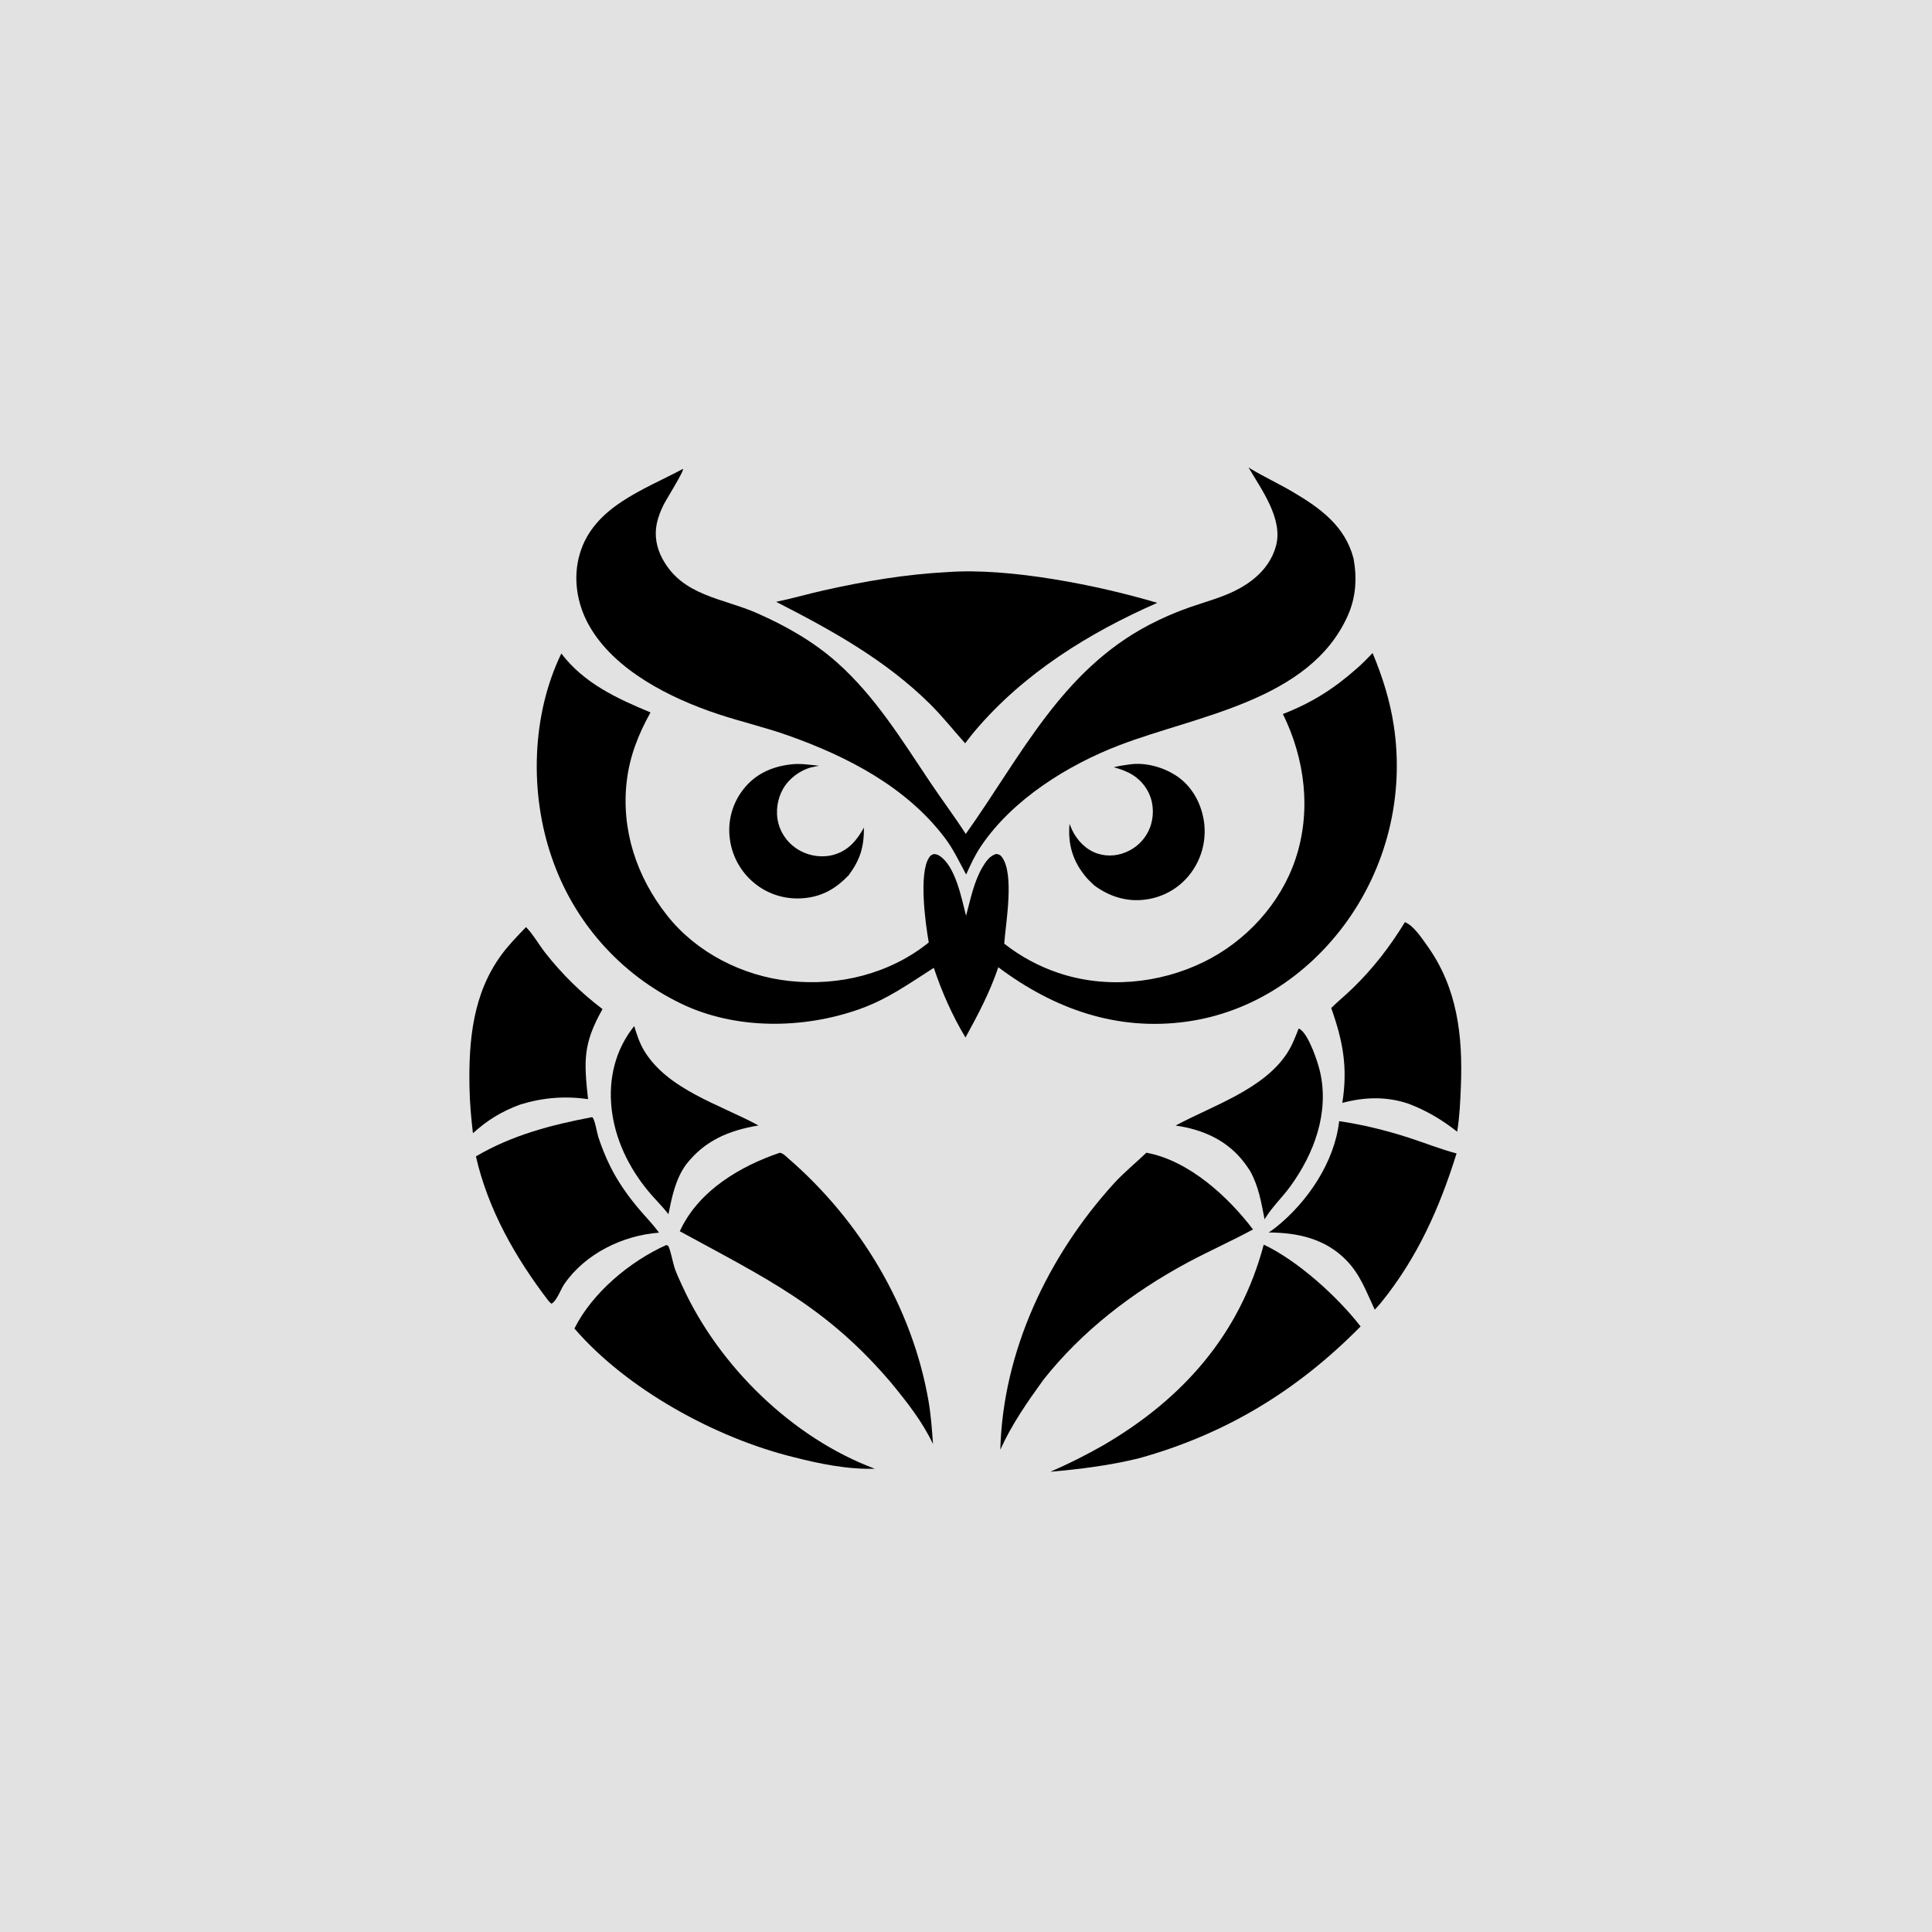
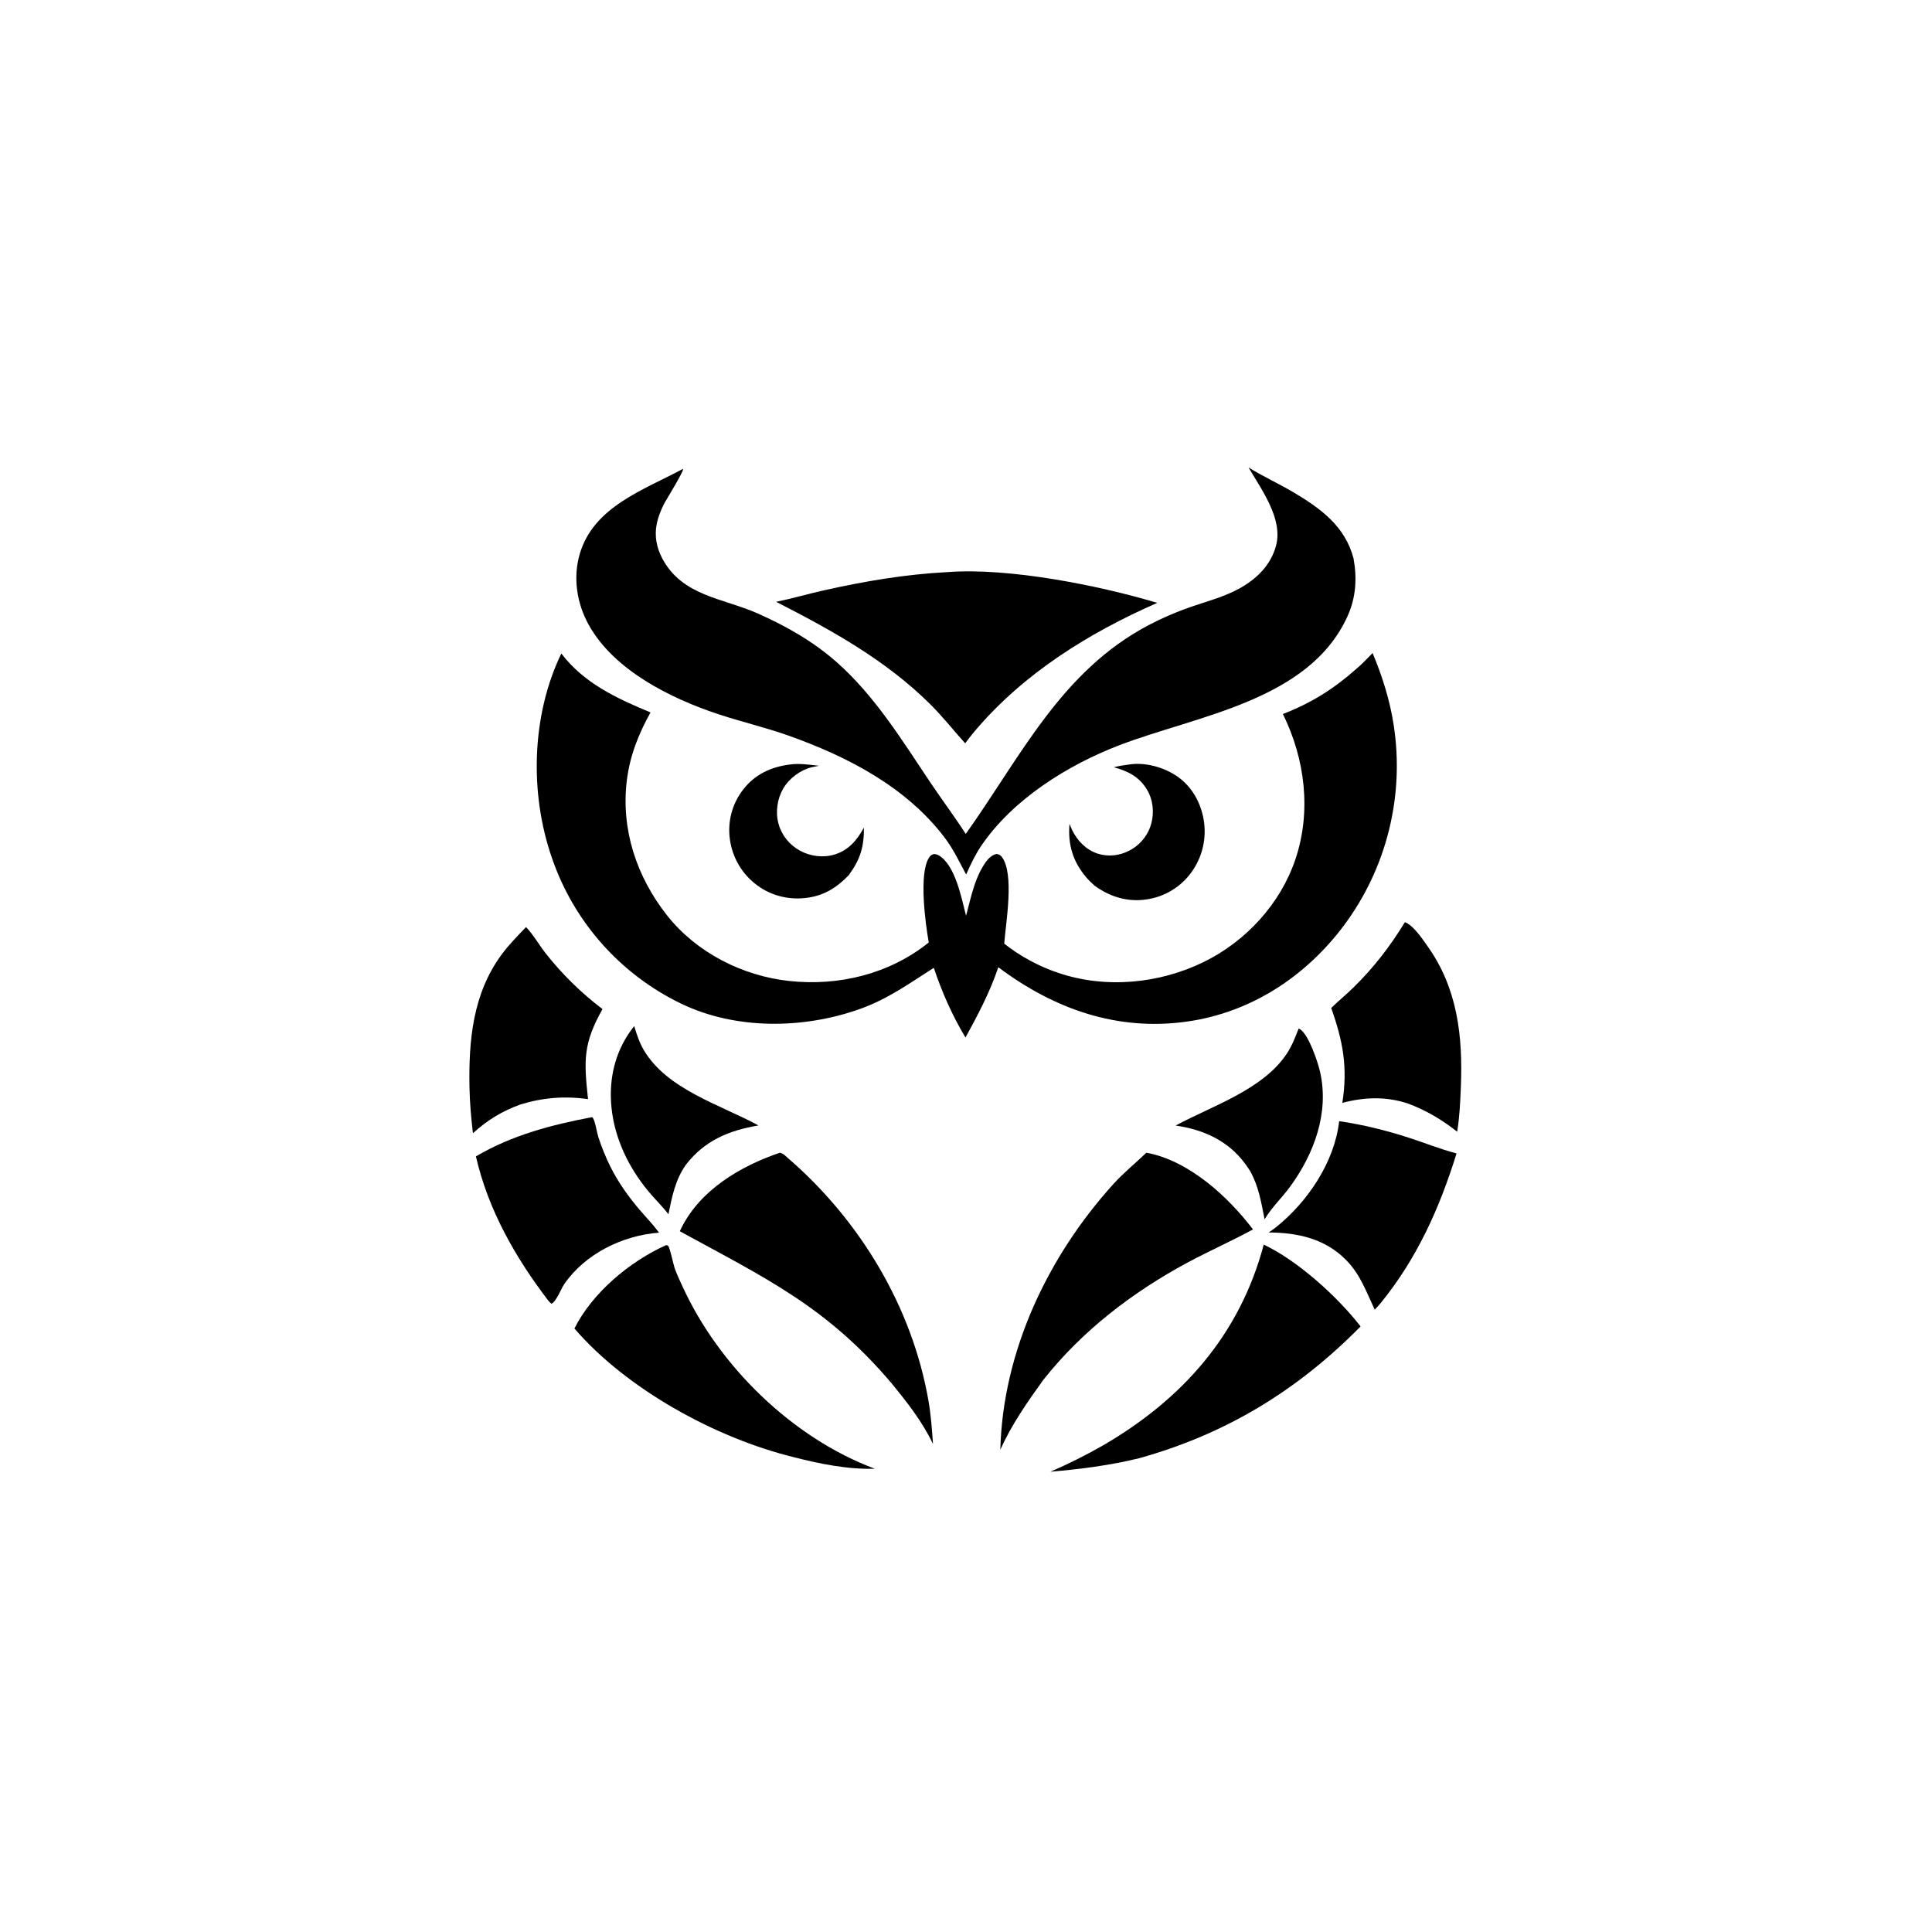
<svg xmlns="http://www.w3.org/2000/svg" width="128" height="128">
-   <path fill="#E2E2E2" transform="scale(0.125 0.125)" d="M0 0L1024 0L1024 1024L0 1024L0 0Z" />
  <path transform="scale(0.125 0.125)" d="M718.844 354.552C721.932 351.936 724.698 349.034 727.504 346.126C732.63 358.354 736.731 371.315 738.707 384.44Q738.972 386.17 739.194 387.905Q739.416 389.641 739.596 391.382Q739.775 393.123 739.911 394.867Q740.048 396.612 740.141 398.359Q740.234 400.107 740.284 401.856Q740.334 403.605 740.341 405.355Q740.347 407.105 740.311 408.854Q740.274 410.604 740.195 412.352Q740.115 414.1 739.992 415.845Q739.87 417.591 739.704 419.333Q739.538 421.075 739.329 422.812Q739.12 424.55 738.869 426.282Q738.617 428.013 738.323 429.738Q738.028 431.463 737.691 433.18Q737.355 434.898 736.975 436.606Q736.596 438.314 736.175 440.013Q735.754 441.711 735.291 443.399Q734.828 445.086 734.323 446.762Q733.819 448.437 733.273 450.1Q732.727 451.763 732.141 453.411Q731.554 455.06 730.927 456.694Q730.3 458.327 729.632 459.945Q728.965 461.563 728.258 463.163Q727.551 464.764 726.804 466.347Q726.058 467.929 725.273 469.493Q724.487 471.057 723.664 472.601Q722.84 474.145 721.979 475.668Q721.117 477.191 720.218 478.693Q719.32 480.194 718.384 481.673Q717.448 483.152 716.476 484.607Q715.505 486.062 714.497 487.493Q713.49 488.924 712.447 490.329C692.16 517.528 663.077 536.641 629.249 541.442C592.104 546.714 558.591 534.763 529.123 512.652C524.748 525.715 518.344 537.873 511.726 549.907C504.69 538.203 499.274 525.897 494.932 512.972C481.761 521.356 470.533 529.558 455.487 534.885C425.611 545.465 389.836 545.842 361.034 531.961Q359.539 531.24 358.062 530.482Q356.586 529.724 355.128 528.93Q353.671 528.135 352.234 527.305Q350.796 526.475 349.38 525.609Q347.964 524.744 346.569 523.843Q345.175 522.943 343.803 522.008Q342.432 521.073 341.084 520.105Q339.736 519.136 338.412 518.135Q337.089 517.133 335.79 516.099Q334.492 515.065 333.22 513.999Q331.947 512.933 330.702 511.836Q329.456 510.738 328.239 509.611Q327.021 508.483 325.831 507.325Q324.642 506.168 323.481 504.981Q322.321 503.794 321.19 502.579Q320.059 501.364 318.959 500.121Q317.859 498.878 316.79 497.609Q315.721 496.339 314.683 495.043Q313.646 493.747 312.641 492.426Q311.636 491.105 310.665 489.759Q309.693 488.414 308.755 487.045Q307.817 485.675 306.913 484.283Q306.009 482.891 305.14 481.477Q304.271 480.063 303.437 478.627Q302.604 477.192 301.806 475.737Q301.008 474.281 300.246 472.806Q299.485 471.331 298.76 469.838Q298.035 468.345 297.348 466.834Q296.66 465.323 296.01 463.796Q295.361 462.269 294.749 460.726Q294.137 459.183 293.564 457.625Q292.99 456.067 292.456 454.496C280.647 420.443 281.662 379.088 297.517 346.372C309.55 362.17 326.951 370.191 344.789 377.598C338.469 388.948 333.882 400.453 332.262 413.426C328.998 439.56 337.405 464.749 353.594 485.222C369.189 504.943 393.552 517.272 418.342 519.943C444.67 522.78 471.486 516.219 492.261 499.532C490.465 489.407 486.881 462.843 492.454 454.498C493.206 453.372 493.751 453 495.035 452.653C496.103 452.764 496.861 452.911 497.785 453.49C506.45 458.921 509.614 476.088 512.028 485.389C514.366 476.714 516.197 467.215 520.843 459.424C522.555 456.554 524.68 453.485 528.069 452.607C529.421 452.87 530.06 452.998 530.934 454.124C537.825 463.004 533.053 489.292 532.26 500.157Q535.461 502.675 538.865 504.912Q542.268 507.149 545.849 509.089Q549.431 511.028 553.164 512.657Q556.897 514.285 560.755 515.59C585.908 524.164 614.495 521.432 638.174 509.787C660.391 498.861 678.628 479.08 686.584 455.479C695.168 430.016 691.71 402.254 679.954 378.438C694.928 372.664 706.834 365.184 718.844 354.552Z" />
  <path transform="scale(0.125 0.125)" d="M361.967 248.535L362.035 248.601C362.427 249.891 352.877 265.184 351.713 267.562C350.195 270.661 348.889 273.904 348.158 277.284C346.747 283.811 347.941 290.244 351.063 296.071C361.723 315.969 382.966 316.915 401.445 325.074C416.579 331.756 431.235 340.085 443.642 351.117C463.857 369.091 478.014 392.216 492.934 414.48C499.132 423.729 505.84 432.656 511.873 442.005C541.021 401.085 562.36 355.696 608.988 331.227C615.938 327.58 623.434 324.344 630.846 321.776C639.802 318.673 648.808 316.422 657.151 311.771C666.206 306.723 673.613 299.437 676.341 289.165C680.115 274.952 668.552 259.419 661.761 247.796C669.354 252.464 677.491 256.182 685.165 260.705C699.879 269.376 712.946 278.833 717.42 296.064C719.318 306.577 718.68 316.731 714.245 326.55C693.956 371.469 634.631 379.178 593.508 394.892C565.978 405.412 536.815 423.618 520.083 448.288C516.826 453.089 514.432 458.231 512.073 463.506C508.409 456.787 505.465 450.29 500.801 444.118C480.358 417.066 449.142 400.972 417.861 389.864C405.627 385.52 392.98 382.596 380.671 378.515C355.352 370.122 325.48 355.289 312.083 331.266C305.716 319.849 303.578 306.156 307.307 293.519C314.678 268.539 341.166 259.683 361.967 248.535Z" />
  <path transform="scale(0.125 0.125)" d="M502.284 303.212C534.945 300.801 582.225 310.221 613.368 319.527C577.136 335.435 542.664 356.827 516.866 387.25C515.001 389.386 513.3 391.732 511.549 393.966C505.325 387.041 499.635 379.795 493.003 373.216C469.402 349.803 440.721 333.981 411.362 318.98C419.862 317.24 428.196 314.786 436.665 312.892C458.484 308.013 479.951 304.377 502.284 303.212Z" />
  <path transform="scale(0.125 0.125)" d="M413.315 610.977C415.119 611.254 416.471 612.812 417.842 613.998C455.862 646.894 483.467 692.74 492.111 742.436C493.434 750.04 493.955 757.687 494.516 765.375C488.845 753.391 480.718 743.158 472.373 732.964C438.054 692.529 405.91 677.506 360.307 652.588Q360.686 651.783 361.08 650.986C371.171 630.603 392.545 618.035 413.315 610.977Z" />
  <path transform="scale(0.125 0.125)" d="M607.601 610.962C630.032 615.06 650.811 634.129 664.114 651.621C652.739 657.819 640.812 663.05 629.393 669.2C600.246 684.897 573.605 705.291 553.019 731.314C544.45 743.191 536.236 754.963 530.187 768.371C531.542 716.114 555.435 665.864 590.167 627.512C595.514 621.608 601.855 616.487 607.601 610.962Z" />
  <path transform="scale(0.125 0.125)" d="M353.064 659.939C353.153 659.95 353.249 659.938 353.333 659.971C353.621 660.087 353.971 660.143 354.169 660.382C355.149 661.566 356.815 669.883 357.542 672.013C358.674 675.335 360.269 678.616 361.731 681.813C381.094 724.16 420.04 762.161 463.672 778.457C449.423 778.913 434.366 775.844 420.604 772.311C379.415 762.197 332.257 736.416 304.462 704.137C313.909 685.191 333.889 668.523 353.064 659.939Z" />
  <path transform="scale(0.125 0.125)" d="M669.805 659.678C687.843 668.164 708.99 687.352 721.141 703.038C687.647 737.029 649.756 760.087 603.75 772.896C588.304 776.691 572.575 778.688 556.75 780.047Q571.106 773.825 584.688 766.057C626.698 741.617 657.124 707.432 669.805 659.678Z" />
  <path transform="scale(0.125 0.125)" d="M313.623 592.15L313.931 592.159C315.347 593.351 316.362 600.306 317.098 602.565C318.837 607.9 320.997 613.291 323.499 618.313C327.586 626.516 332.966 634.112 338.897 641.084C342.219 644.989 345.842 648.672 348.895 652.796L349.294 653.341C330.078 654.765 310.18 664.474 299.074 680.596C297.24 683.258 295.077 689.568 292.274 691.015L290.858 689.676C273.322 666.851 258.689 641.186 252.245 612.9C271.322 601.696 292.093 596.224 313.623 592.15Z" />
  <path transform="scale(0.125 0.125)" d="M744.633 488.763C749.223 490.562 753.521 497.177 756.344 501.103C772.48 523.55 775.351 548.948 774.297 575.815C773.983 583.799 773.62 591.938 772.33 599.831C764.291 593.475 755.741 588.403 746.121 584.853C734.517 581.048 723.18 581.456 711.457 584.55C714.418 565.765 711.812 551.867 705.566 534.237C709.355 530.577 713.435 527.216 717.217 523.53C727.98 513.038 736.799 501.585 744.633 488.763Z" />
  <path transform="scale(0.125 0.125)" d="M709.785 594.239C722.13 596.037 734.835 599.161 746.697 603.014C755.136 605.754 763.423 609.059 771.997 611.354C763.012 640.308 751.125 666.853 731.883 690.537C730.9 691.793 729.71 692.967 728.633 694.15C724.176 684.688 721.028 675.537 713.487 667.863C702.296 656.475 687.789 653.322 672.407 653.236Q674.406 651.959 676.262 650.483C693.035 637.088 707.343 615.944 709.785 594.239Z" />
  <path transform="scale(0.125 0.125)" d="M278.795 491.379C282.647 495.29 285.659 500.764 289.082 505.112Q292.367 509.294 295.914 513.257Q299.461 517.22 303.255 520.947Q307.049 524.673 311.075 528.149Q315.1 531.625 319.34 534.835C309.052 553.138 309.434 561.976 311.674 582.57C299.365 580.805 287.768 581.748 275.881 585.375C265.972 589.003 258.496 593.556 250.666 600.631C249.701 592.491 248.987 584.428 248.833 576.224C248.369 551.378 250.617 526.661 265.81 506.015C269.691 500.741 274.267 496.089 278.795 491.379Z" />
  <path transform="scale(0.125 0.125)" d="M688.294 545.161C688.591 545.306 688.912 545.409 689.184 545.596C693.741 548.725 698.448 562.754 699.658 568.084C704.579 589.762 696.561 611.42 683.828 628.898C679.653 634.631 674.218 639.751 670.536 645.8C670.44 645.958 670.348 646.12 670.254 646.28C668.445 637.117 667.176 628.992 662.606 620.677C661.704 619.318 660.799 617.956 659.825 616.647C650.78 604.482 637.734 598.675 623.095 596.563C642.692 586.032 669.593 577.442 682.1 558.348C684.813 554.205 686.534 549.759 688.294 545.161Z" />
  <path transform="scale(0.125 0.125)" d="M336.149 543.836C337.517 548.339 338.892 552.642 341.314 556.712C353.682 577.502 381.809 585.521 402.01 596.51C386.302 599.159 373.504 604.492 363.564 617.305C357.948 625.199 356.167 634.285 354.277 643.574C351.04 639.285 346.949 635.431 343.518 631.258C333.142 618.642 325.84 603.583 324.121 587.24C322.472 571.565 326.169 556.269 336.149 543.836Z" />
  <path transform="scale(0.125 0.125)" d="M598.497 405.192C607.114 403.857 617.06 406.689 624.143 411.633C631.715 416.917 636.384 425.341 637.952 434.349Q638.11 435.256 638.222 436.169Q638.334 437.082 638.401 438Q638.468 438.918 638.488 439.838Q638.509 440.758 638.484 441.678Q638.459 442.597 638.388 443.515Q638.317 444.432 638.2 445.345Q638.083 446.258 637.921 447.164Q637.759 448.07 637.552 448.966Q637.345 449.863 637.094 450.748Q636.842 451.633 636.547 452.505Q636.252 453.376 635.913 454.232Q635.575 455.088 635.194 455.925Q634.813 456.763 634.391 457.581Q633.969 458.399 633.507 459.194Q633.045 459.99 632.544 460.762Q632.042 461.533 631.503 462.279Q630.979 463.007 630.419 463.708Q629.859 464.41 629.265 465.082Q628.67 465.753 628.042 466.394Q627.415 467.036 626.755 467.644Q626.096 468.253 625.407 468.827Q624.718 469.402 624.001 469.941Q623.283 470.48 622.54 470.982Q621.796 471.484 621.028 471.948Q620.26 472.412 619.47 472.836Q618.679 473.261 617.869 473.645Q617.058 474.029 616.229 474.372Q615.399 474.714 614.554 475.015Q613.708 475.315 612.849 475.573Q611.989 475.83 611.118 476.044Q610.247 476.257 609.366 476.427Q608.484 476.596 607.596 476.721C597.56 478.226 588.086 475.274 580.039 469.322C578.507 467.91 576.987 466.489 575.639 464.896C568.58 456.549 565.943 447.499 566.858 436.678Q567.48 438.284 568.204 439.846C570.896 445.508 575.689 450.471 581.744 452.419C587.338 454.218 593.223 453.584 598.423 450.902Q598.95 450.635 599.463 450.341Q599.976 450.047 600.473 449.727Q600.97 449.408 601.45 449.063Q601.93 448.718 602.392 448.349Q602.853 447.98 603.296 447.587Q603.738 447.195 604.159 446.78Q604.58 446.366 604.98 445.93Q605.38 445.495 605.756 445.039Q606.133 444.584 606.486 444.11Q606.839 443.635 607.167 443.144Q607.495 442.652 607.797 442.144Q608.099 441.636 608.375 441.114Q608.651 440.591 608.9 440.055Q609.148 439.518 609.369 438.97Q609.59 438.422 609.782 437.863Q609.975 437.304 610.138 436.736C611.835 430.711 611.175 423.979 607.951 418.576C603.848 411.701 597.769 408.631 590.326 406.665C593.048 405.957 595.714 405.554 598.497 405.192Z" />
  <path transform="scale(0.125 0.125)" d="M418.825 405.186C423.79 404.487 429.128 405.354 434.089 405.873Q432.187 406.2 430.307 406.634C424.236 408.088 418.3 412.534 415.169 417.88C411.958 423.361 410.938 430.32 412.592 436.467C414.28 442.739 418.383 447.798 424.066 450.904C429.581 453.917 436.377 454.742 442.407 452.892C449.86 450.605 454.302 445.171 457.905 438.632C457.944 448.948 455.989 455.468 449.872 463.84C443.825 470.165 437.293 474.399 428.52 475.748C418.863 477.234 409.137 475.036 401.262 469.193Q400.531 468.654 399.828 468.079Q399.126 467.504 398.453 466.895Q397.779 466.286 397.138 465.644Q396.496 465.001 395.887 464.328Q395.278 463.654 394.704 462.951Q394.13 462.248 393.591 461.517Q393.053 460.786 392.552 460.028Q392.051 459.271 391.588 458.49Q391.125 457.709 390.703 456.905Q390.28 456.102 389.898 455.278Q389.515 454.454 389.175 453.613Q388.835 452.771 388.537 451.913Q388.239 451.056 387.985 450.184Q387.73 449.312 387.52 448.429Q387.309 447.546 387.143 446.653Q386.977 445.761 386.856 444.861Q386.732 443.992 386.653 443.118Q386.573 442.244 386.537 441.367Q386.501 440.49 386.51 439.612Q386.518 438.735 386.571 437.858Q386.623 436.982 386.72 436.11Q386.816 435.238 386.957 434.371Q387.097 433.505 387.28 432.646Q387.464 431.788 387.691 430.94Q387.917 430.092 388.186 429.257Q388.455 428.421 388.766 427.6Q389.076 426.779 389.428 425.975Q389.779 425.171 390.17 424.385Q390.562 423.6 390.992 422.835Q391.423 422.07 391.891 421.328Q392.359 420.585 392.864 419.867Q393.37 419.15 393.91 418.458C400.172 410.362 408.842 406.396 418.825 405.186Z" />
</svg>
